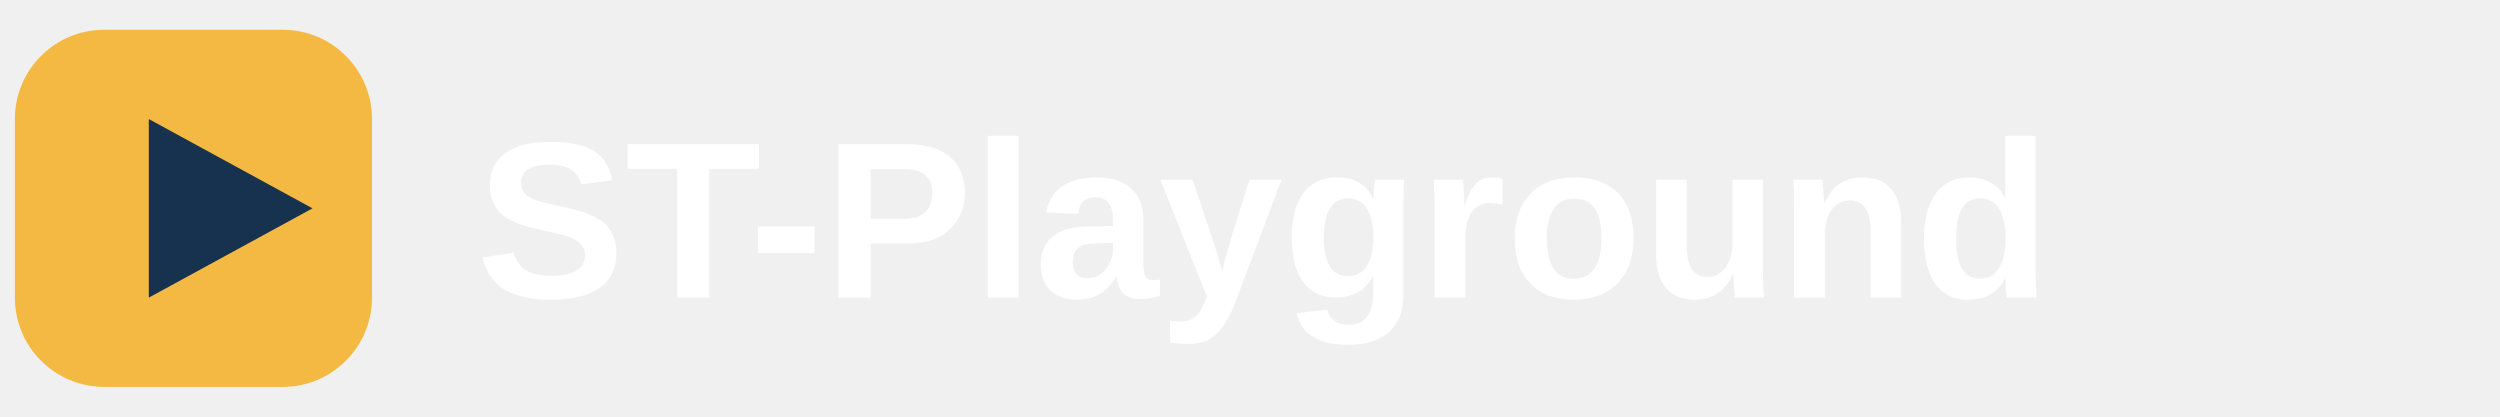
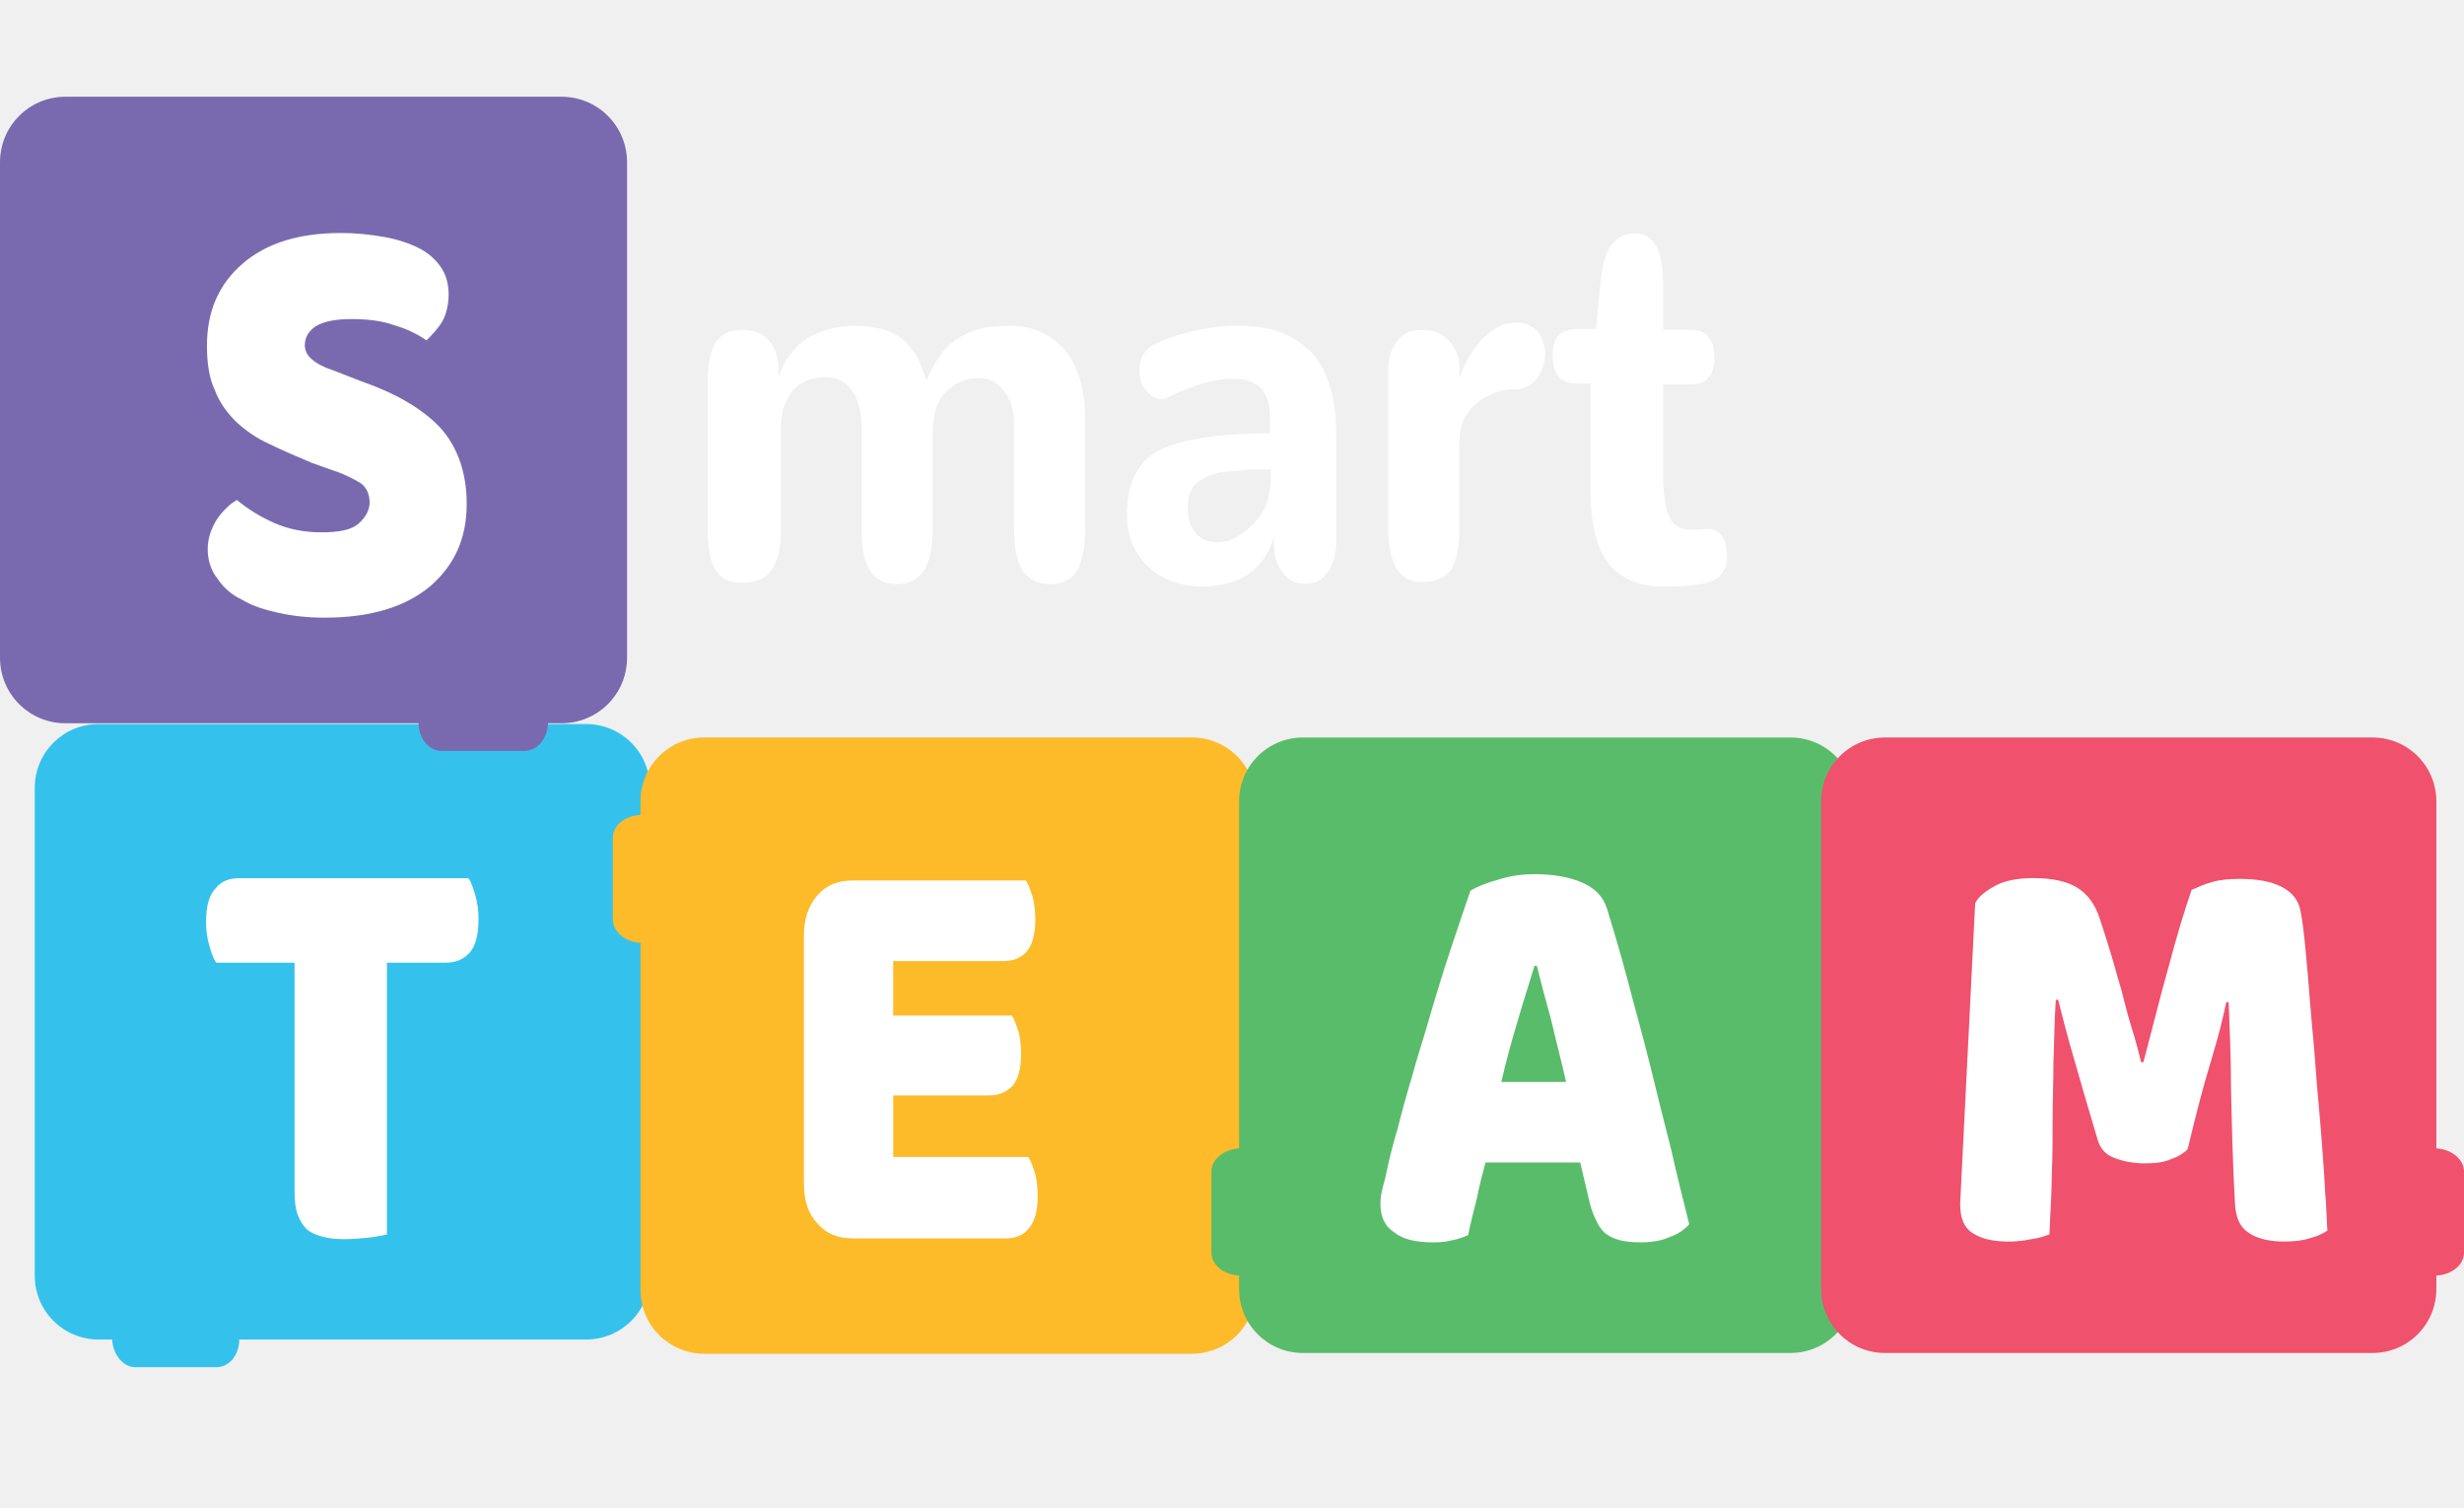
- <svg xmlns="http://www.w3.org/2000/svg" viewBox="0 0 168 28" role="img" aria-label="ST-Playground">
-   <rect x="1" y="2" width="24" height="24" rx="6" fill="#F4B942" />
-   <polygon points="10,8 10,20 21,14" fill="#16324F" />
-   <text x="32" y="20" font-family="Arial, Helvetica, sans-serif" font-size="15" font-weight="700" fill="#FFFFFF">ST-Playground</text>
+ <svg xmlns="http://www.w3.org/2000/svg" id="Capa_1" version="1.1" viewBox="0 0 611.32 374">
+   <defs>
+     <style>
+       .st0 {
+         fill: #59bc6a;
+       }
+ 
+       .st0, .st1, .st2, .st3, .st4, .st5 {
+         fill-rule: evenodd;
+       }
+ 
+       .st1 {
+         fill: #fff;
+       }
+ 
+       .st2 {
+         fill: #796ab0;
+       }
+ 
+       .st3 {
+         fill: #34c2ec;
+       }
+ 
+       .st4 {
+         fill: #f0516d;
+       }
+ 
+       .st5 {
+         fill: #fdbb2a;
+       }
+     </style>
+   </defs>
+   <path class="st3" d="M59.37,332.33h86.01c8.82,0,15.87-7.06,15.87-15.88v-120.94c0-8.82-7.05-15.88-15.87-15.88H24.49c-8.82,0-15.87,7.06-15.87,15.88v120.94c0,8.82,7.05,15.88,15.87,15.88h3.33c.2,3.72,2.74,6.86,5.68,6.86h20.18c3.14,0,5.68-2.94,5.68-6.86Z" />
+   <path class="st5" d="M158.9,233.93v86.05c0,8.82,7.05,15.88,15.87,15.88h120.89c8.82,0,15.87-7.06,15.87-15.88v-121.14c0-8.82-7.05-15.88-15.87-15.88h-120.89c-8.82,0-15.87,7.06-15.87,15.88v3.33c-3.72.2-6.86,2.55-6.86,5.68v20.19c0,3.14,3.13,5.68,6.86,5.88Z" />
+   <path class="st1" d="M199.46,293.52c0,4.31.98,7.45,3.33,10,2.15,2.55,5.09,3.72,8.82,3.72h38.01c2.35,0,4.31-.78,5.68-2.55,1.37-1.57,2.16-4.31,2.16-7.84,0-1.96-.2-3.72-.59-5.49-.59-1.76-.98-3.14-1.76-4.31h-33.5v-15.29h23.9c2.35,0,4.11-.78,5.68-2.35,1.37-1.57,2.15-4.31,2.15-7.84,0-1.96-.2-3.73-.59-5.49-.59-1.57-.98-3.14-1.76-4.12h-29.39v-13.53h27.43c2.35,0,4.31-.78,5.68-2.35,1.37-1.57,2.15-4.31,2.15-7.84,0-1.96-.2-3.72-.59-5.49-.59-1.76-.98-3.14-1.76-4.31h-42.91c-3.72,0-6.66,1.18-8.82,3.72-2.16,2.55-3.33,5.69-3.33,10v61.35h0Z" />
+   <path class="st0" d="M307.42,284.9v-86.05c0-8.82,7.05-15.88,15.87-15.88h120.89c8.82,0,15.87,7.06,15.87,15.88v120.94c0,8.82-7.05,15.88-15.87,15.88h-120.89c-8.82,0-15.87-7.06-15.87-15.88v-3.33c-3.72-.2-6.86-2.55-6.86-5.68v-20.19c0-2.94,3.13-5.49,6.86-5.68Z" />
+   <path class="st1" d="M362.28,228.45c-1.17,3.33-2.35,7.06-3.72,11.17-1.37,4.31-2.74,8.82-4.11,13.52-1.37,4.9-2.94,9.41-4.11,13.92-1.37,4.51-2.55,8.82-3.53,12.74-1.18,3.92-1.96,7.06-2.55,9.8-.39,1.96-.78,3.53-1.18,4.9-.39,1.37-.59,2.74-.59,4.12,0,3.14.98,5.49,3.33,7.06,2.15,1.76,5.29,2.55,9.8,2.55,1.96,0,3.53-.2,4.9-.59,1.37-.2,2.55-.78,3.72-1.18.59-2.94,1.37-6.08,2.15-9.02.59-3.14,1.37-6.08,2.16-9.02h23.51l2.35,10c.39,1.57.98,3.14,1.57,4.31.59,1.37,1.37,2.35,2.15,3.14.98.78,2.16,1.37,3.53,1.76,1.37.39,3.13.59,5.29.59,2.94,0,5.29-.39,7.45-1.37,2.16-.78,3.72-1.96,4.7-3.14-1.37-5.49-2.94-11.57-4.51-18.62-1.76-6.86-3.53-13.92-5.29-21.17-1.76-7.06-3.72-13.92-5.49-20.78-1.76-6.66-3.53-12.55-5.09-17.64-.98-3.14-3.14-5.29-6.47-6.66-3.33-1.37-7.25-1.96-11.56-1.96-2.94,0-6.07.39-9.01,1.37-2.94.78-5.29,1.76-6.86,2.74-.59,1.57-1.37,4.12-2.55,7.45ZM381.29,239.62c.98,3.92,2.16,8.43,3.53,13.33,1.18,5.1,2.55,10.19,3.72,15.48h-16.07c1.18-5.1,2.55-10.19,4.11-15.29,1.37-4.9,2.94-9.41,4.11-13.52h.59Z" />
+   <path class="st4" d="M604.46,284.9v-86.05c0-8.82-7.05-15.88-15.87-15.88h-120.89c-8.82,0-15.87,7.06-15.87,15.88v120.94c0,8.82,7.05,15.88,15.87,15.88h120.89c8.82,0,15.87-7.06,15.87-15.88v-3.33c3.72-.2,6.86-2.55,6.86-5.68v-20.19c0-2.94-3.13-5.49-6.86-5.68Z" />
+   <path class="st1" d="M548.62,262.94c1.76-5.69,2.94-10.58,3.72-14.31h.59c.2,5.68.59,12.74.59,21.36.19,8.43.39,18.03.98,28.62.2,3.72,1.37,6.08,3.72,7.45,2.16,1.37,5.09,1.96,8.43,1.96,2.55,0,4.51-.2,6.27-.78,1.57-.39,3.14-.98,4.51-1.96-.2-2.35-.2-5.68-.59-10-.2-4.31-.59-9.02-.98-14.31-.39-5.1-.98-10.58-1.37-16.27-.39-5.68-.98-10.98-1.37-16.07-.39-5.1-.78-9.6-1.18-13.72-.39-3.92-.78-7.06-1.18-8.82-.39-2.55-1.96-4.7-4.7-6.08-2.74-1.37-6.07-1.96-10.38-1.96-2.55,0-4.9.2-6.86.78-2.15.59-3.72,1.37-5.09,1.96-1.76,5.1-3.72,11.57-5.68,19.01-2.16,7.65-4.12,15.68-6.27,23.72h-.59c-.59-2.55-1.37-5.49-2.35-8.62-.98-3.14-1.76-6.27-2.55-9.41-.98-3.14-1.76-6.27-2.74-9.41-.98-3.14-1.76-5.68-2.55-8.04-1.17-3.72-3.14-6.27-5.68-7.84-2.55-1.57-6.27-2.35-10.78-2.35s-7.64.78-9.99,2.16c-2.35,1.37-3.92,2.74-4.51,4.12l-3.72,74.49c0,3.72.98,6.08,3.33,7.45,2.15,1.37,5.09,1.96,8.82,1.96,1.76,0,3.72-.2,5.49-.59,1.76-.2,3.33-.78,4.51-1.18.2-5.49.59-10.58.59-15.09.2-4.51.2-9.02.2-13.52s.2-9.02.2-13.92c.2-4.7.2-10,.59-15.68h.59c.98,3.92,2.16,8.62,3.72,13.92,1.57,5.49,3.53,12.35,6.07,20.78.59,2.16,1.96,3.72,4.11,4.51,1.96.78,4.51,1.37,7.64,1.37,2.35,0,4.51-.2,6.27-.98,1.76-.59,3.14-1.37,4.31-2.55,2.15-9.02,4.11-16.47,5.88-22.15Z" />
+   <path class="st1" d="M177.52,141.41c-1.37-2.35-1.96-5.68-1.96-10.19v-36.65c0-4.31.78-7.45,1.96-9.6,1.57-2.16,3.72-3.14,6.66-3.14s5.09.98,6.66,2.74c1.57,1.76,2.35,4.31,2.35,7.65v1.37c1.37-4.31,3.72-7.45,7.05-9.61,3.33-1.96,7.25-3.14,11.76-3.14,2.15,0,3.92.2,5.68.59,1.76.2,3.33.98,4.9,1.76,1.57.98,2.94,2.35,4.31,4.31,1.17,1.76,1.96,4.12,2.94,6.86,1.18-2.74,2.55-4.9,3.92-6.86,1.57-1.96,3.33-3.33,5.29-4.31,1.76-.98,3.72-1.57,5.49-1.96,1.76-.2,3.72-.39,6.07-.39,5.49,0,9.99,1.96,13.52,5.88,3.33,4.12,5.1,9.8,5.1,17.25v27.44c0,4.51-.78,7.84-1.96,10.19-1.37,2.16-3.72,3.33-6.86,3.33-5.88,0-8.82-4.51-8.82-13.33v-26.46c0-3.53-.98-6.27-2.55-8.23-1.76-2.16-3.72-3.14-6.27-3.14-3.33,0-5.88,1.37-8.23,3.53-2.16,2.35-3.14,5.88-3.14,10.19v23.91c0,4.51-.78,7.84-2.15,10.19-1.37,2.16-3.72,3.33-6.86,3.33-5.88,0-8.62-4.51-8.62-13.33v-25.09c0-4.31-.78-7.25-2.35-9.6-1.57-2.16-3.72-3.33-6.47-3.33-3.33,0-6.07.98-8.03,3.14-1.96,2.16-3.14,5.29-3.14,9.21v25.29c0,9.02-2.94,13.33-9.21,13.33-3.53.2-5.68-.98-7.05-3.14Z" />
+   <path class="st1" d="M310.75,130.24c2.94-2.94,4.51-6.86,4.51-11.37v-2.35h-5.29c-1.57.2-2.94.2-4.51.39-1.76.2-2.94.2-3.92.59-.98.39-1.96.59-2.94,1.18-.98.59-1.76.98-2.35,1.76-.39.59-.98,1.57-1.17,2.35-.39.98-.39,2.16-.39,3.53,0,2.35.59,4.12,1.76,5.68,1.18,1.57,2.94,2.35,5.09,2.55,3.14.2,6.07-1.37,9.21-4.31ZM284.69,140.43c-3.33-3.33-5.09-7.45-5.09-12.74,0-7.65,2.55-13.13,7.84-15.88,5.29-2.75,14.5-4.31,27.63-4.31v-3.92c0-6.47-2.94-9.61-9.01-9.61-4.51,0-9.8,1.37-16.07,4.51-1.96.98-3.72.59-5.29-1.18-1.57-1.57-2.15-3.72-1.96-6.08.2-2.55,1.18-4.31,3.13-5.49,2.55-1.37,5.88-2.55,9.99-3.53,3.92-.98,7.84-1.37,11.36-1.37,3.72,0,7.05.39,9.8,1.37,2.94.98,5.29,2.55,7.64,4.51,2.16,1.96,3.92,4.9,5.09,8.43,1.18,3.53,1.76,7.84,1.76,12.74v26.66c0,2.74-.59,4.9-1.57,6.66-1.17,1.76-2.35,2.94-3.92,3.33-1.57.39-3.13.39-4.51,0-1.57-.59-2.94-1.57-3.92-3.53-1.18-1.76-1.57-3.92-1.57-6.66v-.98c-2.55,8.23-8.62,12.15-18.03,12.15-5.49-.2-9.8-1.76-13.32-5.1Z" />
+   <path class="st1" d="M344.45,131.42v-39.79c0-2.55.59-4.51,1.76-6.47,1.18-1.57,2.74-2.74,4.51-3.14,1.76-.2,3.33-.2,5.09.2,1.76.59,3.33,1.57,4.51,3.33,1.17,1.57,1.76,3.73,1.76,6.08v2.16c.59-1.57,1.18-3.14,1.96-4.51.78-1.37,1.76-2.74,2.94-4.31,1.18-1.37,2.55-2.55,4.11-3.53,1.57-.98,3.33-1.37,5.09-1.37,1.37,0,2.55.2,3.72.98,1.18.59,1.96,1.37,2.35,2.35.39.98.78,1.96.98,3.14.2,1.18.2,2.35-.2,3.53-.2,1.18-.78,2.16-1.18,3.14-.59.98-1.37,1.57-2.35,2.35-.98.59-1.96.98-3.13.98-3.92,0-7.25,1.18-9.99,3.53-2.94,2.35-4.31,5.68-4.31,9.8v21.56c0,4.51-.78,7.65-1.96,9.8-1.37,1.96-3.72,3.14-6.86,3.14-5.68.39-8.82-4.12-8.82-12.94Z" />
+   <path class="st1" d="M399.12,139.85c-2.94-3.72-4.51-9.8-4.51-18.23v-26.46h-3.33c-1.96,0-3.53-.59-4.51-1.57-.98-1.18-1.57-2.94-1.57-5.49,0-4.31,1.96-6.47,6.07-6.47h4.7l1.18-12.15c.78-7.84,3.53-11.56,8.43-11.56s7.05,4.31,7.05,12.74v11.17h6.86c3.92,0,5.88,2.35,5.88,7.06,0,2.16-.59,3.92-1.57,4.9-.98,1.18-2.55,1.57-4.7,1.57h-6.47v22.15c0,5.29.59,9.02,1.76,11.17.98,1.96,3.13,2.94,6.07,2.74l3.33-.2c.98,0,1.96.2,2.74.98.78.78,1.37,1.57,1.57,2.75.2,1.18.39,2.35.39,3.53,0,1.37-.39,2.35-.98,3.33-.59.98-1.37,1.76-2.35,2.16-2.55,1.18-6.86,1.57-12.93,1.57-5.88-.2-9.99-1.96-13.13-5.68Z" />
+   <path class="st2" d="M103.85,179.44H16.26c-9.01,0-16.26-7.25-16.26-16.27V40.27c0-9.02,7.25-16.27,16.26-16.27h123.05c9.01,0,16.26,7.25,16.26,16.27v122.9c0,9.02-7.25,16.27-16.26,16.27h-3.33c-.2,3.92-2.74,6.86-5.88,6.86h-20.57c-3.14,0-5.68-3.14-5.68-6.86Z" />
+   <path class="st1" d="M83.47,116.97c2.55.98,4.51,1.96,6.07,2.94,1.37.98,2.16,2.75,2.16,4.71s-.98,3.72-2.74,5.29c-1.76,1.57-4.9,2.16-9.21,2.16s-8.23-.78-11.76-2.35c-3.53-1.57-6.66-3.53-9.21-5.68-1.76.98-3.53,2.74-4.9,4.7-1.37,2.16-2.35,4.7-2.35,7.45s.78,5.29,2.35,7.25c1.37,2.16,3.53,4.12,6.07,5.29,2.55,1.57,5.68,2.55,9.21,3.33,3.53.78,7.25,1.18,11.36,1.18,11.56,0,20.18-2.74,26.26-7.84,6.07-5.29,9.01-11.96,9.01-20.39,0-7.84-2.35-14.31-6.66-19.01-4.51-4.7-10.97-8.43-19.4-11.37l-7.05-2.74c-2.35-.78-3.92-1.57-5.29-2.74-1.17-.98-1.76-2.16-1.76-3.53,0-1.96.98-3.53,2.74-4.7,1.96-1.18,4.9-1.76,8.82-1.76s7.45.39,10.78,1.57c3.33.98,5.88,2.35,7.84,3.72,1.37-1.37,2.74-2.74,3.92-4.7.98-1.76,1.57-4.12,1.57-6.67s-.59-4.9-1.96-6.86c-1.37-1.96-3.14-3.53-5.49-4.7-2.35-1.18-5.29-2.16-8.62-2.74-3.33-.59-6.86-.98-10.58-.98-10.58,0-18.61,2.55-24.49,7.64-5.88,5.1-8.82,11.76-8.82,20.39,0,4.31.59,8.04,1.96,10.98,1.18,3.14,3.13,5.69,5.29,7.84,2.35,2.16,5.09,4.12,8.23,5.49,3.14,1.57,6.86,3.14,10.58,4.71l6.07,2.16Z" />
+   <path class="st1" d="M73.08,238.64v56.65c0,2.55.2,4.51.78,6.08.59,1.57,1.37,2.74,2.35,3.72.98.79,2.35,1.37,3.92,1.76,1.37.39,3.33.59,5.29.59s4.11-.2,6.07-.39c1.96-.2,3.53-.59,4.51-.78v-67.43h14.5c2.55,0,4.51-.78,6.07-2.55,1.37-1.57,2.15-4.31,2.15-8.23,0-1.96-.2-3.92-.78-5.88-.59-1.96-.98-3.33-1.76-4.31h-56.82c-2.55,0-4.51.78-5.88,2.55-1.57,1.57-2.35,4.31-2.35,8.23,0,1.96.2,3.92.78,5.88.59,1.96.98,3.33,1.76,4.31h19.4v-.2Z" />
</svg>
